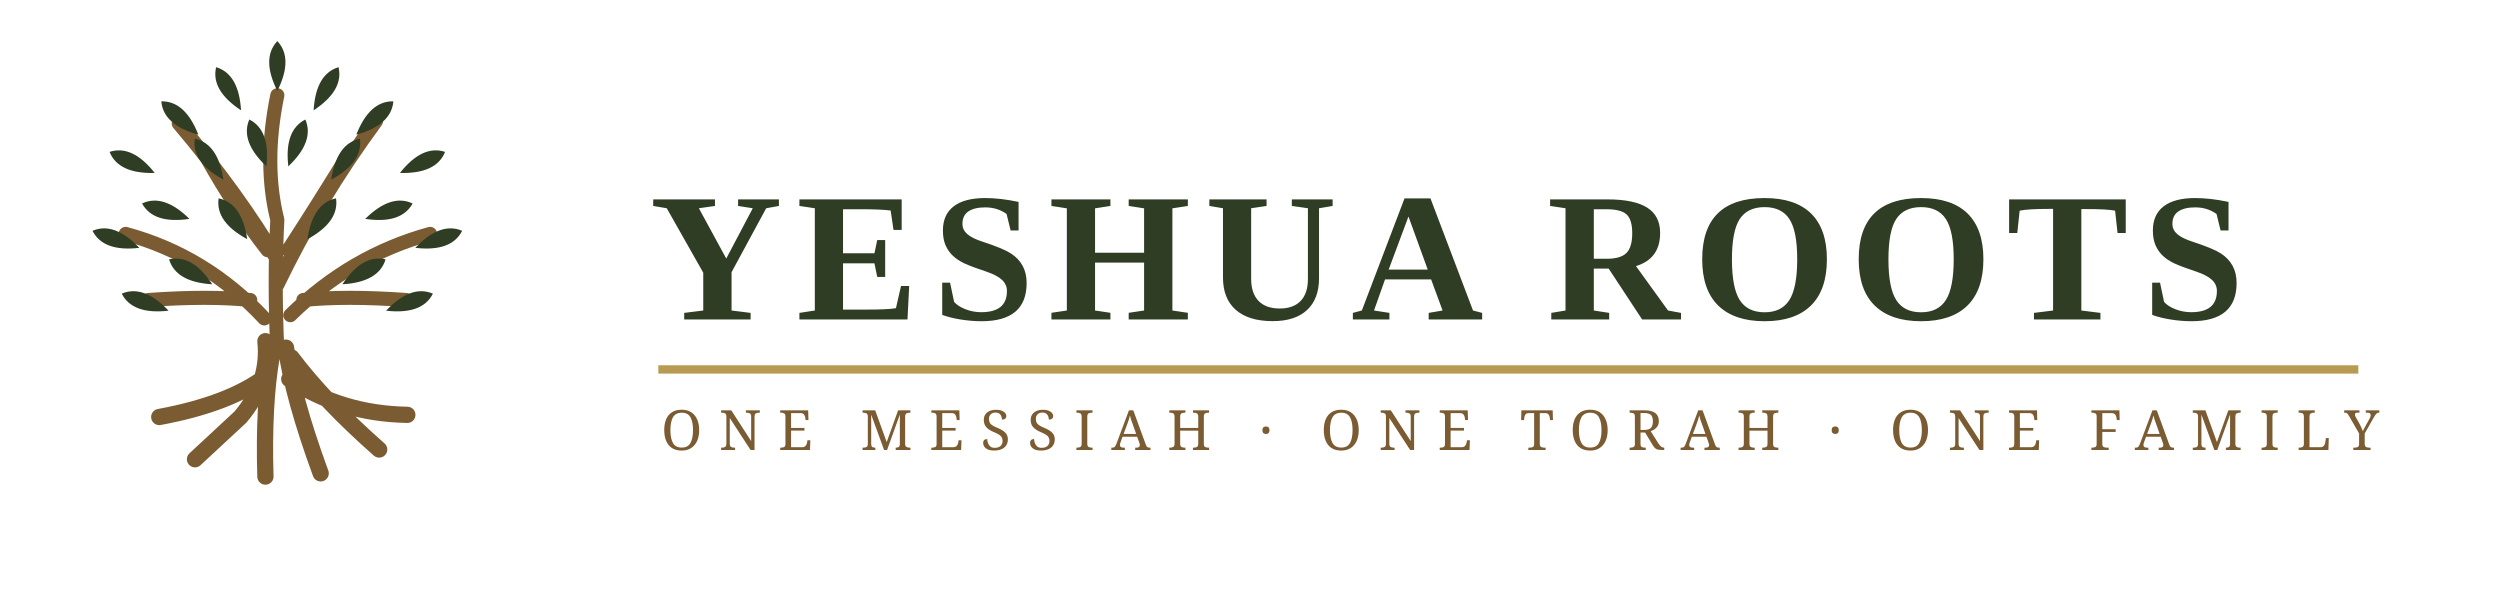
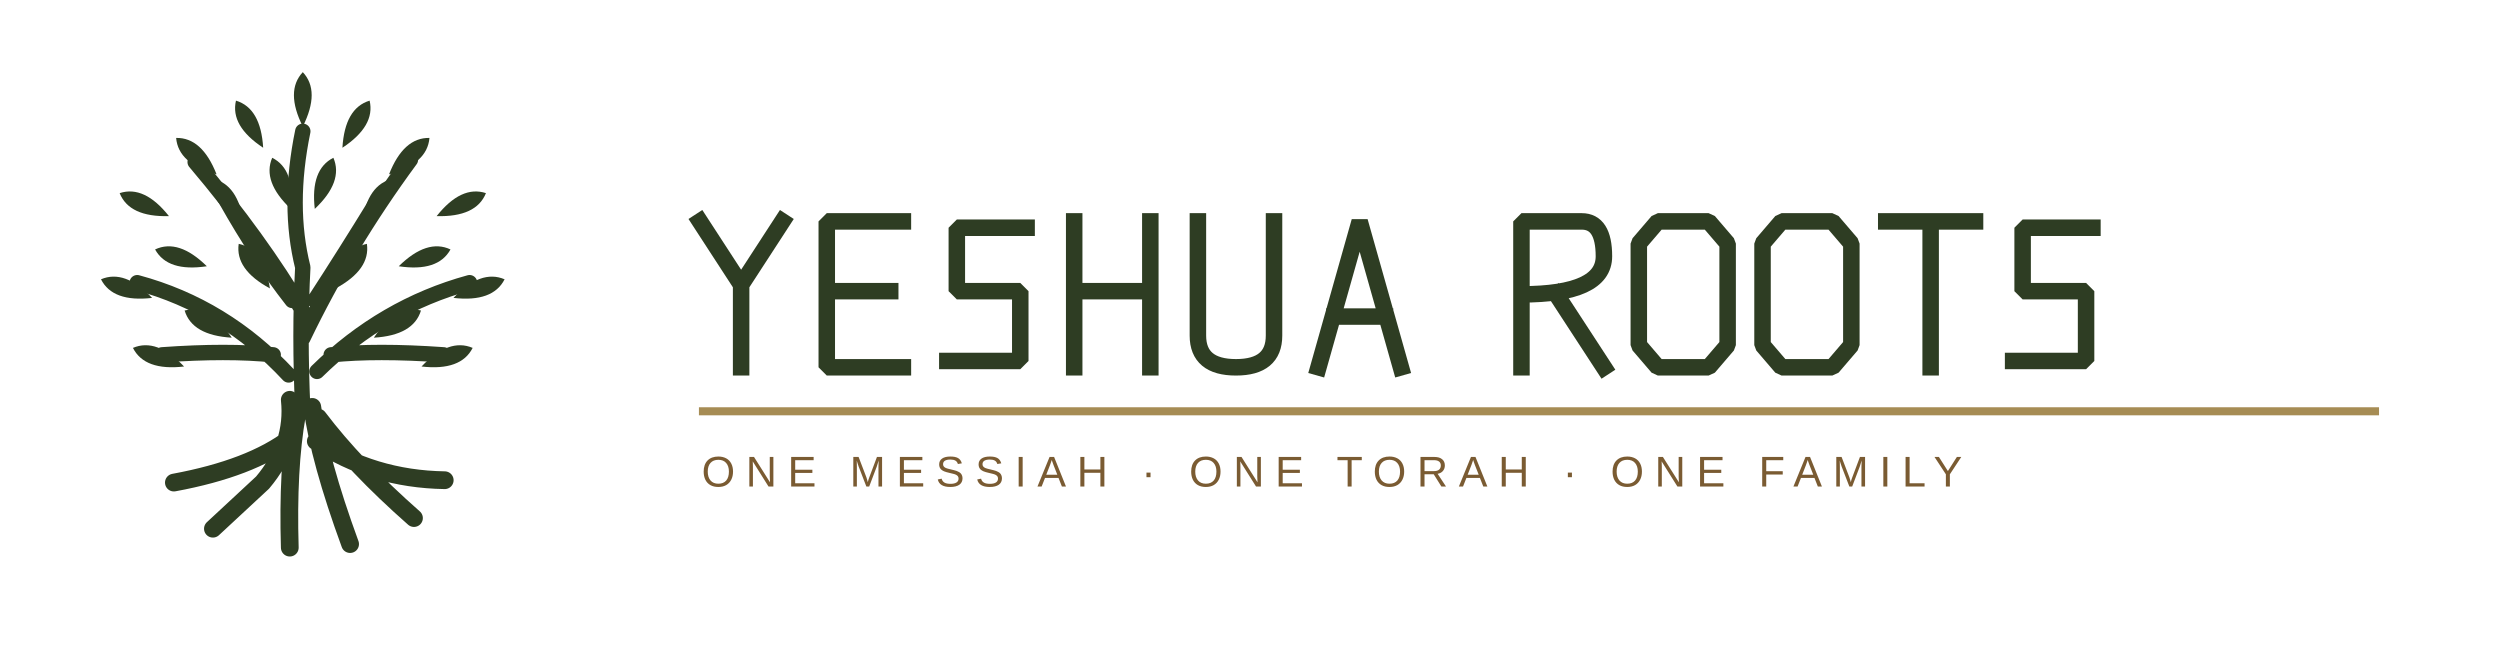
- <svg xmlns="http://www.w3.org/2000/svg" viewBox="0 0 900 220" role="img" aria-labelledby="title">
-   <g transform="translate(0 -9) scale(.39)">
+ <svg xmlns="http://www.w3.org/2000/svg" viewBox="0 0 930 240" role="img" aria-labelledby="title">
+   <g transform="translate(0 0) scale(.44)">
    <g>
-       <path d="M256 347 Q253 282 256 226 Q243 174 256 111 M256 263 Q220 202 165 137 M256 286 Q294 207 347 135 M244 317 Q190 259 116 239 M268 314 Q324 259 397 239 M247 254 Q218 217 191 169 M266 254 Q292 214 319 170 M231 300 Q193 296 137 300 M280 300 Q318 296 375 300" fill="none" stroke="#7A5B32" stroke-width="13" stroke-linecap="round" stroke-linejoin="round" />
+       <path d="M256 347 Q253 282 256 226 Q243 174 256 111 M256 263 Q220 202 165 137 M256 286 Q294 207 347 135 M244 317 Q190 259 116 239 M268 314 Q324 259 397 239 M247 254 Q218 217 191 169 M266 254 Q292 214 319 170 M231 300 Q193 296 137 300 M280 300 Q318 296 375 300" fill="none" stroke="#2E3D23" stroke-width="13" stroke-linecap="round" stroke-linejoin="round" />
      <g fill="#2E3D23">
        <path d="M0 -23 Q15 -7 0 23 Q-15 -7 0 -23Z" transform="translate(256 84) rotate(0)" />
        <path d="M0 -23 Q15 -7 0 23 Q-15 -7 0 -23Z" transform="translate(211 105) rotate(-30)" />
        <path d="M0 -23 Q15 -7 0 23 Q-15 -7 0 -23Z" transform="translate(301 105) rotate(30)" />
        <path d="M0 -23 Q15 -7 0 23 Q-15 -7 0 -23Z" transform="translate(166 132) rotate(-48)" />
        <path d="M0 -23 Q15 -7 0 23 Q-15 -7 0 -23Z" transform="translate(346 132) rotate(48)" />
        <path d="M0 -23 Q15 -7 0 23 Q-15 -7 0 -23Z" transform="translate(122 173) rotate(-65)" />
        <path d="M0 -23 Q15 -7 0 23 Q-15 -7 0 -23Z" transform="translate(390 173) rotate(65)" />
        <path d="M0 -23 Q15 -7 0 23 Q-15 -7 0 -23Z" transform="translate(193 170) rotate(-35)" />
        <path d="M0 -23 Q15 -7 0 23 Q-15 -7 0 -23Z" transform="translate(319 170) rotate(35)" />
        <path d="M0 -23 Q15 -7 0 23 Q-15 -7 0 -23Z" transform="translate(153 218) rotate(-72)" />
        <path d="M0 -23 Q15 -7 0 23 Q-15 -7 0 -23Z" transform="translate(359 218) rotate(72)" />
        <path d="M0 -23 Q15 -7 0 23 Q-15 -7 0 -23Z" transform="translate(107 244) rotate(-70)" />
        <path d="M0 -23 Q15 -7 0 23 Q-15 -7 0 -23Z" transform="translate(405 244) rotate(70)" />
        <path d="M0 -23 Q15 -7 0 23 Q-15 -7 0 -23Z" transform="translate(215 225) rotate(-35)" />
        <path d="M0 -23 Q15 -7 0 23 Q-15 -7 0 -23Z" transform="translate(297 225) rotate(35)" />
        <path d="M0 -23 Q15 -7 0 23 Q-15 -7 0 -23Z" transform="translate(176 274) rotate(-60)" />
        <path d="M0 -23 Q15 -7 0 23 Q-15 -7 0 -23Z" transform="translate(336 274) rotate(60)" />
        <path d="M0 -23 Q15 -7 0 23 Q-15 -7 0 -23Z" transform="translate(134 302) rotate(-70)" />
        <path d="M0 -23 Q15 -7 0 23 Q-15 -7 0 -23Z" transform="translate(378 302) rotate(70)" />
        <path d="M0 -23 Q15 -7 0 23 Q-15 -7 0 -23Z" transform="translate(238 155) rotate(-20)" />
        <path d="M0 -23 Q15 -7 0 23 Q-15 -7 0 -23Z" transform="translate(274 155) rotate(20)" />
      </g>
-       <path d="M245 338 Q249 376 222 408 L180 447 M251 351 Q243 396 245 463 M264 344 Q270 389 296 460 M269 353 Q300 394 350 438 M246 370 Q212 396 147 408 M267 373 Q315 405 376 406" fill="none" stroke="#7A5B32" stroke-width="15" stroke-linecap="round" stroke-linejoin="round" />
+       <path d="M245 338 Q249 376 222 408 L180 447 M251 351 Q243 396 245 463 M264 344 Q270 389 296 460 M269 353 Q300 394 350 438 M246 370 Q212 396 147 408 M267 373 Q315 405 376 406" fill="none" stroke="#2E3D23" stroke-width="15" stroke-linecap="round" stroke-linejoin="round" />
    </g>
  </g>
-   <g fill="#2E3D23" font-family="Georgia, 'Times New Roman', serif" font-weight="bold" letter-spacing="5">
-     <text x="234" y="115" font-size="66">YESHUA ROOTS</text>
+   <g fill="none" stroke="#2E3D23" stroke-width="5.2" stroke-linejoin="bevel" stroke-linecap="square">
+     <path d="M2 2 L15 22 L28 2 M15 22 V48" transform="translate(258 80) scale(1.18)" />
+     <path d="M27 2 H3 V48 H27 M3 24 H23" transform="translate(304.02 80) scale(1.18)" />
+     <path d="M27 4 H5 V24 H25 V46 H2" transform="translate(350.04 80) scale(1.18)" />
+     <path d="M3 2 V48 M27 2 V48 M3 24 H27" transform="translate(396.06 80) scale(1.18)" />
+     <path d="M3 2 V38 Q3 48 15 48 Q27 48 27 38 V2" transform="translate(442.08 80) scale(1.18)" />
+     <path d="M2 48 L15 2 L28 48 M7 32 H23" transform="translate(488.1 80) scale(1.18)" />
+     <path d="M3 48 V2 H22 Q29 2 29 13 Q29 25 3 25 M14 25 L29 48" transform="translate(562.44 80) scale(1.18)" />
+     <path d="M7 2 H23 L29 9 V41 L23 48 H7 L1 41 V9 Z" transform="translate(608.46 80) scale(1.18)" />
+     <path d="M7 2 H23 L29 9 V41 L23 48 H7 L1 41 V9 Z" transform="translate(654.48 80) scale(1.18)" />
+     <path d="M1 2 H29 M15 2 V48" transform="translate(700.5 80) scale(1.18)" />
+     <path d="M27 4 H5 V24 H25 V46 H2" transform="translate(746.52 80) scale(1.18)" />
  </g>
-   <path d="M237 133H849" stroke="#B89B52" stroke-width="3" />
-   <text x="238" y="162" fill="#7A5B32" font-family="Georgia,serif" font-size="20" letter-spacing="6">ONE MESSIAH · ONE TORAH · ONE FAMILY</text>
+   <path d="M260 153H885" stroke="#A68C54" stroke-width="3" />
+   <text x="261" y="181" fill="#7A5B32" font-family="Arial,sans-serif" font-size="16" letter-spacing="4">ONE MESSIAH · ONE TORAH · ONE FAMILY</text>
</svg>
